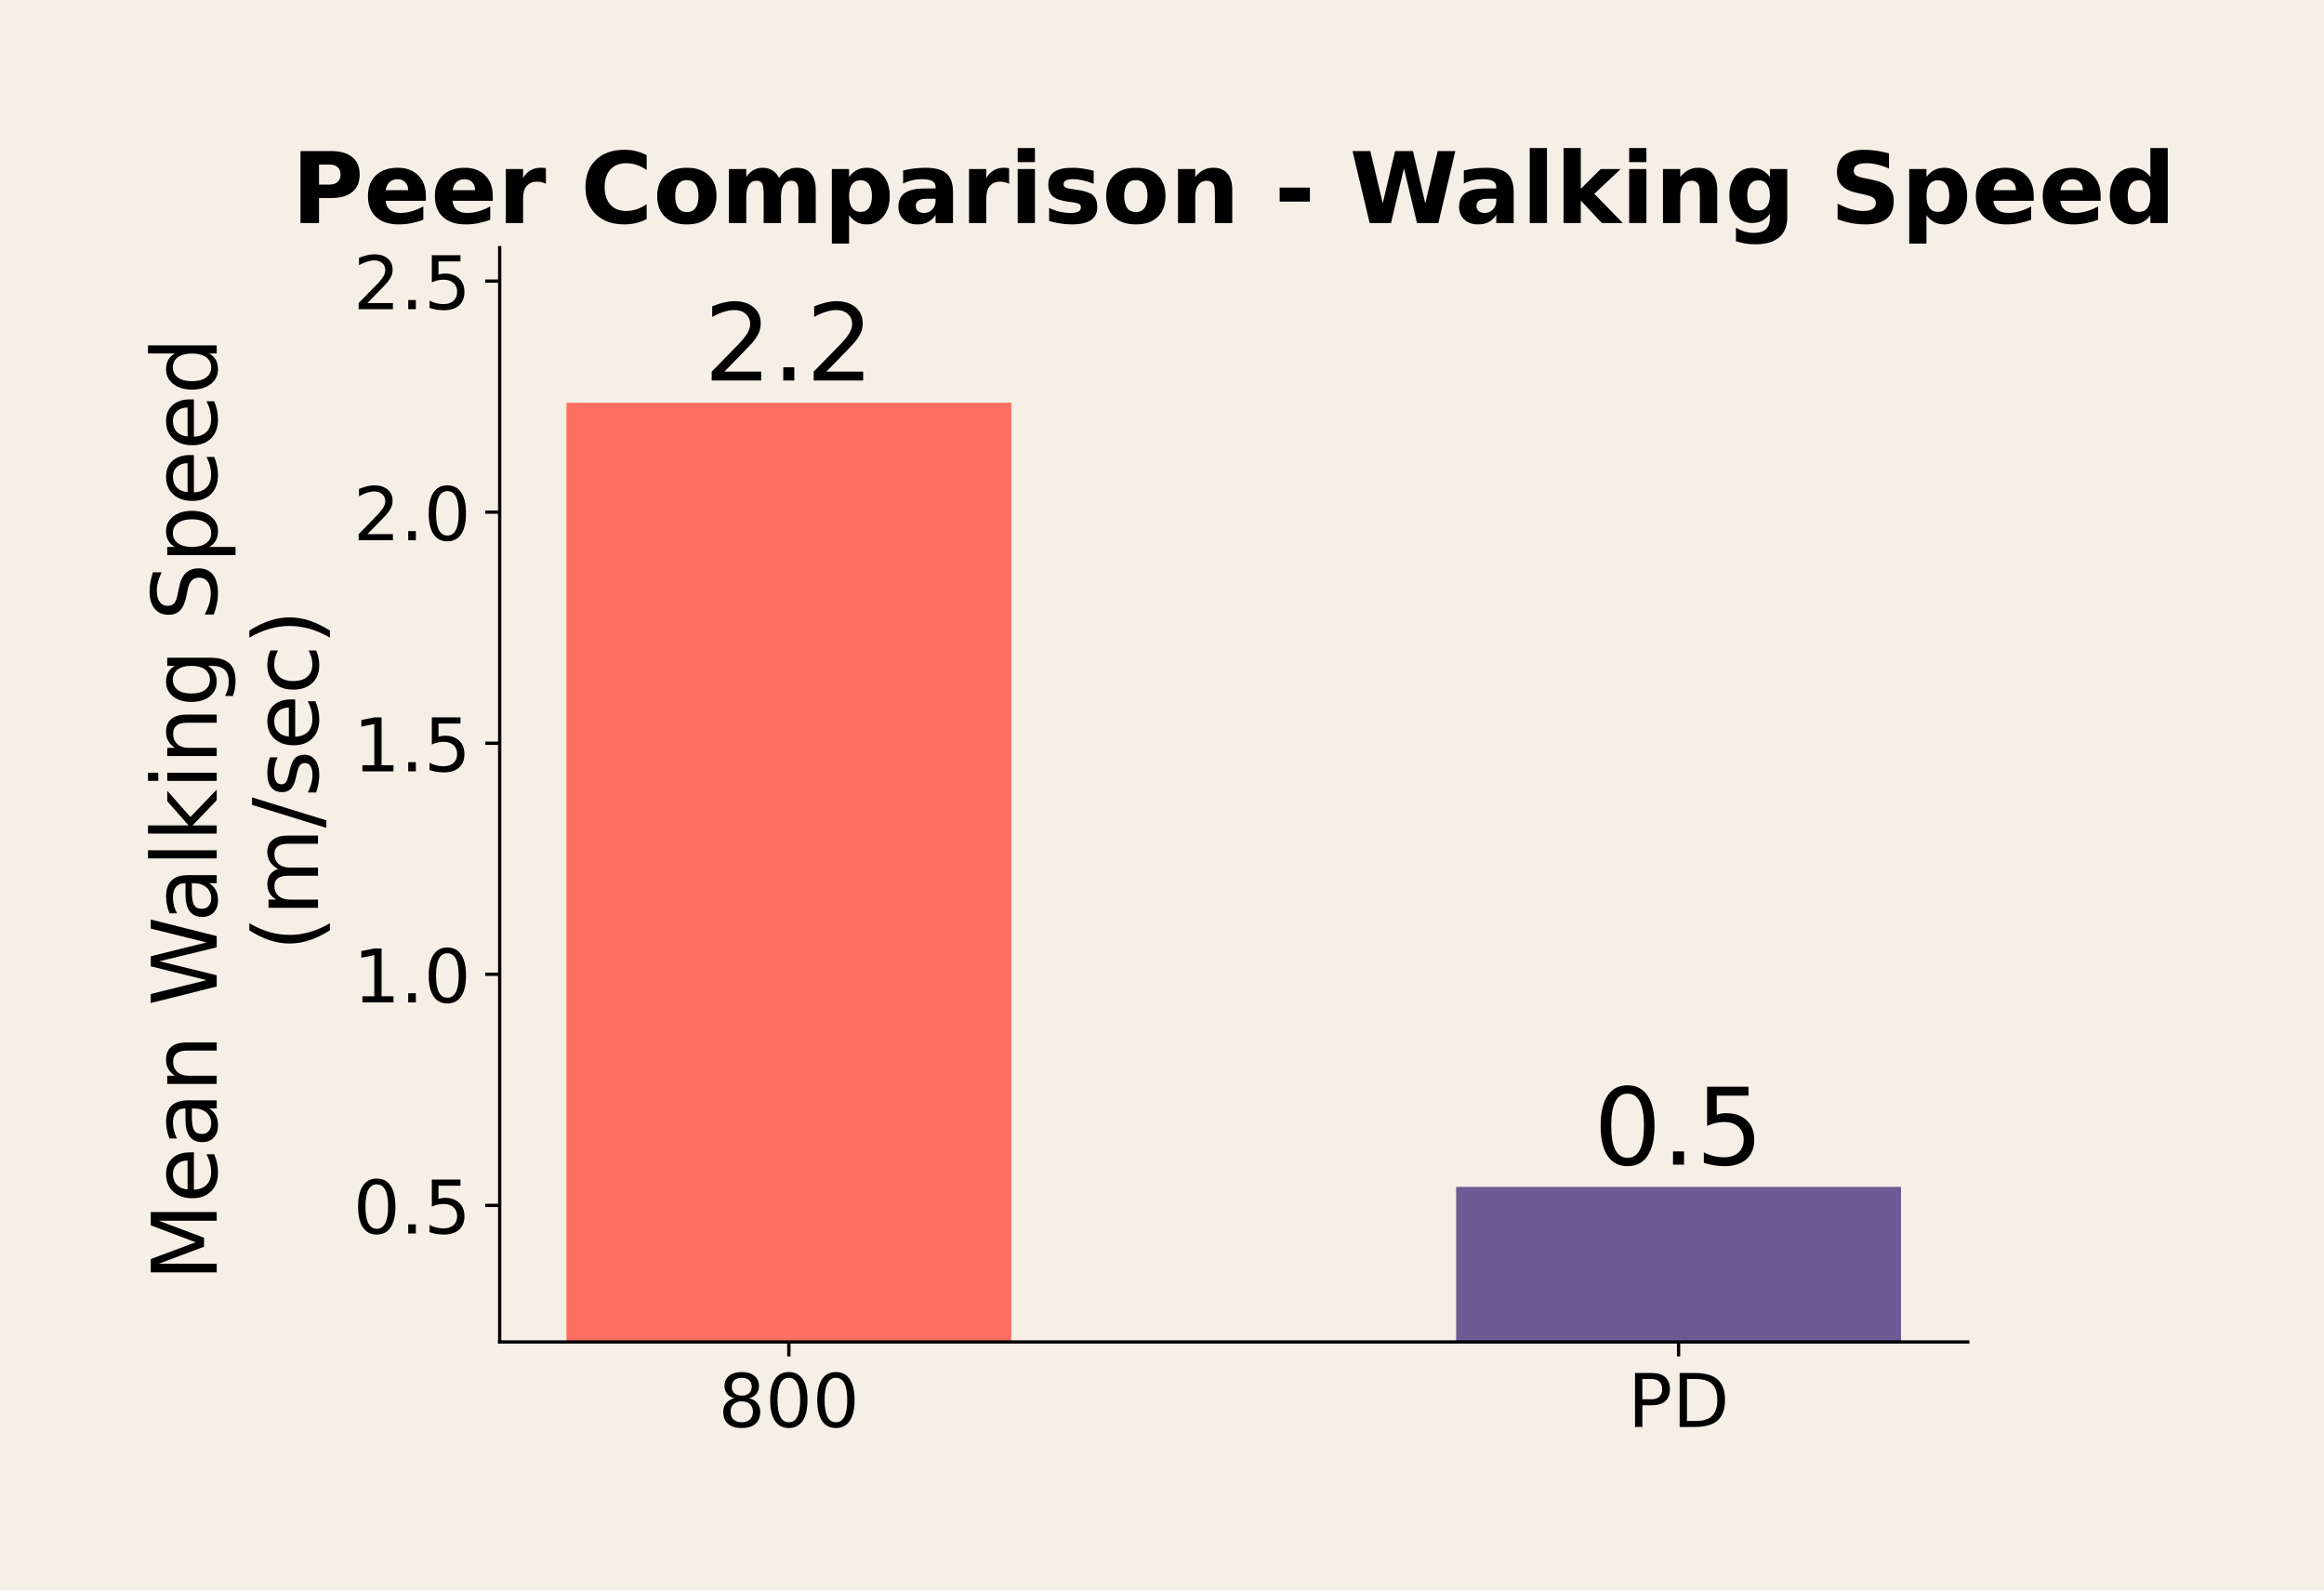
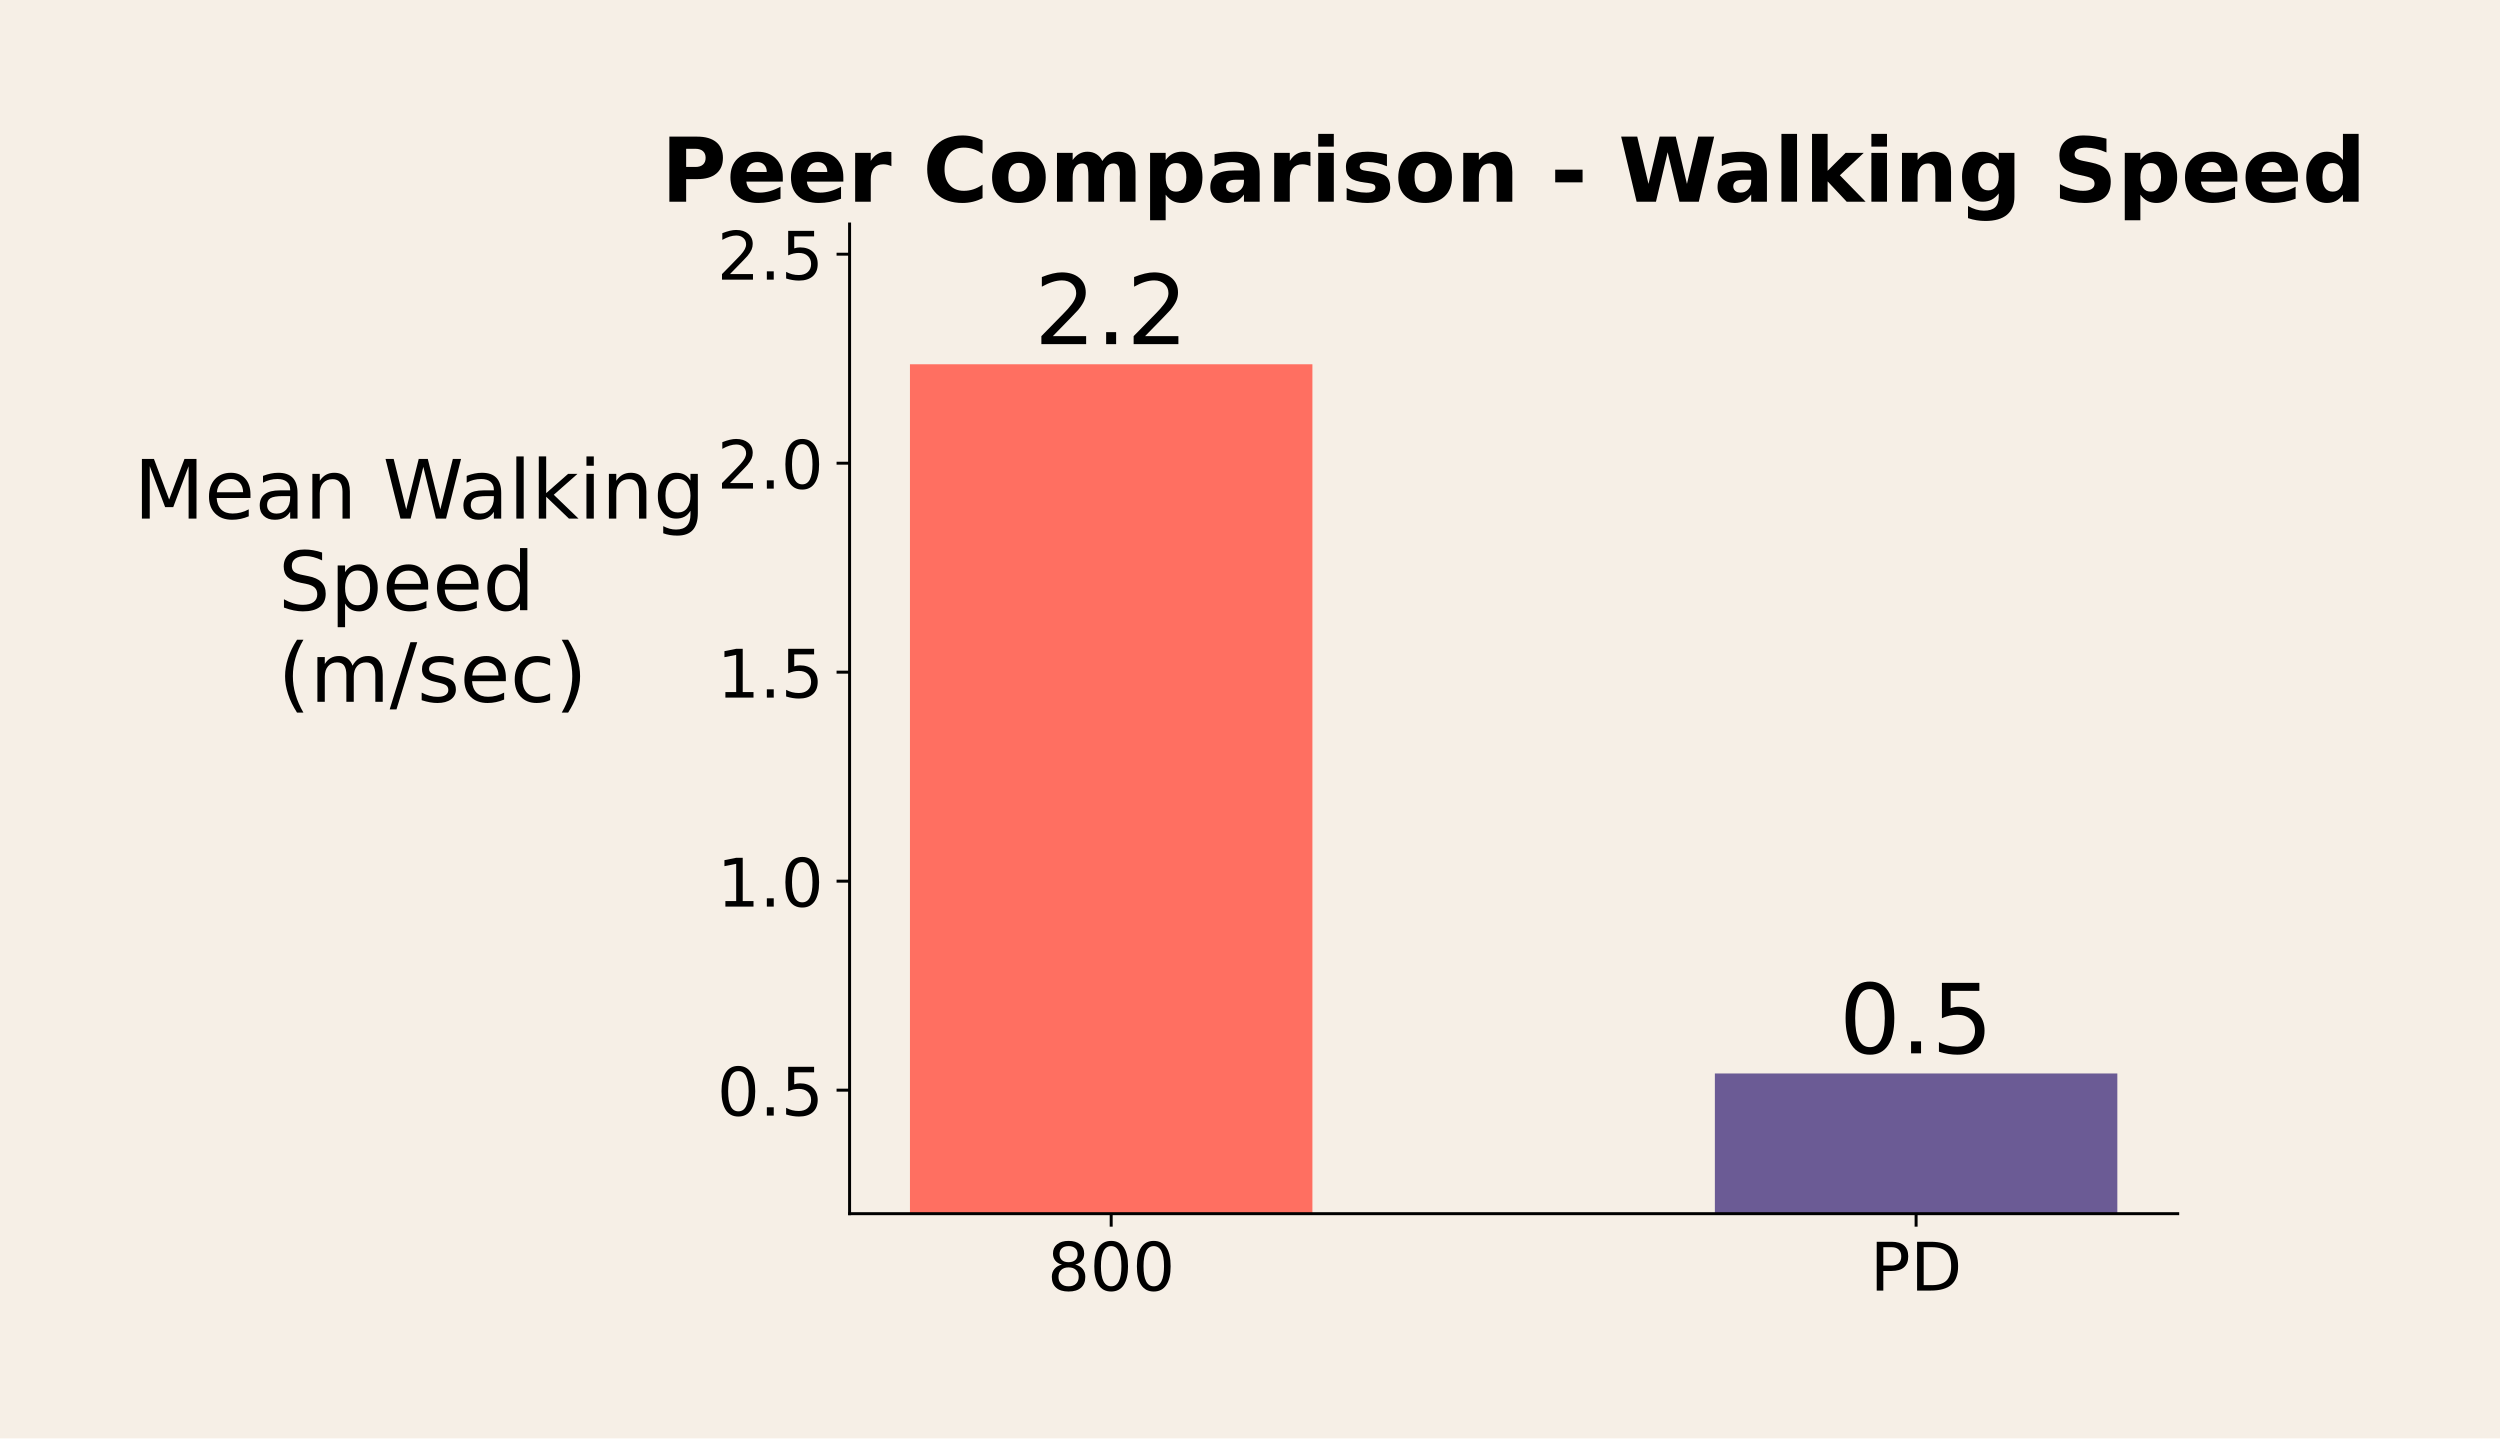
- <svg xmlns="http://www.w3.org/2000/svg" xmlns:xlink="http://www.w3.org/1999/xlink" width="565.335pt" height="386.769pt" viewBox="0 0 565.335 386.769" version="1.1">
+ <svg xmlns="http://www.w3.org/2000/svg" xmlns:xlink="http://www.w3.org/1999/xlink" width="672.228pt" height="386.769pt" viewBox="0 0 672.228 386.769" version="1.1">
  <defs>
    <style type="text/css">*{stroke-linejoin: round; stroke-linecap: butt}</style>
  </defs>
  <g id="figure_1">
    <g id="patch_1">
-       <path d="M 0 386.769  L 565.335 386.769  L 565.335 0  L 0 0  z " style="fill: #f6efe6" />
+       <path d="M 0 386.769  L 672.228 386.769  L 672.228 0  L 0 0  z " style="fill: #f6efe6" />
    </g>
    <g id="axes_1">
      <g id="patch_2">
-         <path d="M 121.553 326.348  L 478.673 326.348  L 478.673 60.236  L 121.553 60.236  z " style="fill: #f6efe6" />
+         <path d="M 228.445 326.348  L 585.565 326.348  L 585.565 60.236  L 228.445 60.236  z " style="fill: #f6efe6" />
      </g>
      <g id="patch_3">
-         <path d="M 137.785 349.331  L 246.004 349.331  L 246.004 97.944  L 137.785 97.944  z " clip-path="url(#p4261464e7e)" style="fill: #ff6f61" />
+         <path d="M 244.678 349.331  L 352.896 349.331  L 352.896 97.944  L 244.678 97.944  z " clip-path="url(#pd7a2067c0c)" style="fill: #ff6f61" />
      </g>
      <g id="patch_4">
-         <path d="M 354.222 349.331  L 462.44 349.331  L 462.44 288.64  L 354.222 288.64  z " clip-path="url(#p4261464e7e)" style="fill: #6b5b95" />
+         <path d="M 461.114 349.331  L 569.332 349.331  L 569.332 288.64  L 461.114 288.64  z " clip-path="url(#pd7a2067c0c)" style="fill: #6b5b95" />
      </g>
      <g id="matplotlib.axis_1">
        <g id="xtick_1">
          <g id="line2d_1">
            <defs>
-               <path id="m10f0d0eb66" d="M 0 0  L 0 3.5  " style="stroke: #000000; stroke-width: 0.8" />
-             </defs>
-             <g>
-               <use xlink:href="#m10f0d0eb66" x="191.895" y="326.348" style="stroke: #000000; stroke-width: 0.8" />
+               <path id="m57106514c4" d="M 0 0  L 0 3.5  " style="stroke: #000000; stroke-width: 0.8" />
+             </defs>
+             <g>
+               <use xlink:href="#m57106514c4" x="298.787" y="326.348" style="stroke: #000000; stroke-width: 0.8" />
            </g>
          </g>
          <g id="text_1">
-             <g transform="translate(174.7158 347.0254) scale(0.18 -0.18)">
+             <g transform="translate(281.6082 347.0254) scale(0.18 -0.18)">
              <defs>
                <path id="DejaVuSans-38" d="M 2034 2216  Q 1584 2216 1326 1975  Q 1069 1734 1069 1313  Q 1069 891 1326 650  Q 1584 409 2034 409  Q 2484 409 2743 651  Q 3003 894 3003 1313  Q 3003 1734 2745 1975  Q 2488 2216 2034 2216  z M 1403 2484  Q 997 2584 770 2862  Q 544 3141 544 3541  Q 544 4100 942 4425  Q 1341 4750 2034 4750  Q 2731 4750 3128 4425  Q 3525 4100 3525 3541  Q 3525 3141 3298 2862  Q 3072 2584 2669 2484  Q 3125 2378 3379 2068  Q 3634 1759 3634 1313  Q 3634 634 3220 271  Q 2806 -91 2034 -91  Q 1263 -91 848 271  Q 434 634 434 1313  Q 434 1759 690 2068  Q 947 2378 1403 2484  z M 1172 3481  Q 1172 3119 1398 2916  Q 1625 2713 2034 2713  Q 2441 2713 2670 2916  Q 2900 3119 2900 3481  Q 2900 3844 2670 4047  Q 2441 4250 2034 4250  Q 1625 4250 1398 4047  Q 1172 3844 1172 3481  z " transform="scale(0.015625)" />
                <path id="DejaVuSans-30" d="M 2034 4250  Q 1547 4250 1301 3770  Q 1056 3291 1056 2328  Q 1056 1369 1301 889  Q 1547 409 2034 409  Q 2525 409 2770 889  Q 3016 1369 3016 2328  Q 3016 3291 2770 3770  Q 2525 4250 2034 4250  z M 2034 4750  Q 2819 4750 3233 4129  Q 3647 3509 3647 2328  Q 3647 1150 3233 529  Q 2819 -91 2034 -91  Q 1250 -91 836 529  Q 422 1150 422 2328  Q 422 3509 836 4129  Q 1250 4750 2034 4750  z " transform="scale(0.015625)" />
              </defs>
              <use xlink:href="#DejaVuSans-38" />
              <use xlink:href="#DejaVuSans-30" x="63.623" />
              <use xlink:href="#DejaVuSans-30" x="127.246" />
            </g>
          </g>
        </g>
        <g id="xtick_2">
          <g id="line2d_2">
            <g>
-               <use xlink:href="#m10f0d0eb66" x="408.331" y="326.348" style="stroke: #000000; stroke-width: 0.8" />
+               <use xlink:href="#m57106514c4" x="515.223" y="326.348" style="stroke: #000000; stroke-width: 0.8" />
            </g>
          </g>
          <g id="text_2">
-             <g transform="translate(395.9742 347.0254) scale(0.18 -0.18)">
+             <g transform="translate(502.8666 347.0254) scale(0.18 -0.18)">
              <defs>
                <path id="DejaVuSans-50" d="M 1259 4147  L 1259 2394  L 2053 2394  Q 2494 2394 2734 2622  Q 2975 2850 2975 3272  Q 2975 3691 2734 3919  Q 2494 4147 2053 4147  L 1259 4147  z M 628 4666  L 2053 4666  Q 2838 4666 3239 4311  Q 3641 3956 3641 3272  Q 3641 2581 3239 2228  Q 2838 1875 2053 1875  L 1259 1875  L 1259 0  L 628 0  L 628 4666  z " transform="scale(0.015625)" />
                <path id="DejaVuSans-44" d="M 1259 4147  L 1259 519  L 2022 519  Q 2988 519 3436 956  Q 3884 1394 3884 2338  Q 3884 3275 3436 3711  Q 2988 4147 2022 4147  L 1259 4147  z M 628 4666  L 1925 4666  Q 3281 4666 3915 4102  Q 4550 3538 4550 2338  Q 4550 1131 3912 565  Q 3275 0 1925 0  L 628 0  L 628 4666  z " transform="scale(0.015625)" />
              </defs>
              <use xlink:href="#DejaVuSans-50" />
              <use xlink:href="#DejaVuSans-44" x="60.303" />
            </g>
          </g>
        </g>
      </g>
      <g id="matplotlib.axis_2">
        <g id="ytick_1">
          <g id="line2d_3">
            <defs>
-               <path id="mf2f7707424" d="M 0 0  L -3.5 0  " style="stroke: #000000; stroke-width: 0.8" />
-             </defs>
-             <g>
-               <use xlink:href="#mf2f7707424" x="121.553" y="293.136" style="stroke: #000000; stroke-width: 0.8" />
+               <path id="mf888fbbe82" d="M 0 0  L -3.5 0  " style="stroke: #000000; stroke-width: 0.8" />
+             </defs>
+             <g>
+               <use xlink:href="#mf888fbbe82" x="228.445" y="293.136" style="stroke: #000000; stroke-width: 0.8" />
            </g>
          </g>
          <g id="text_3">
-             <g transform="translate(85.92706 299.9744) scale(0.18 -0.18)">
+             <g transform="translate(192.8195 299.9744) scale(0.18 -0.18)">
              <defs>
                <path id="DejaVuSans-2e" d="M 684 794  L 1344 794  L 1344 0  L 684 0  L 684 794  z " transform="scale(0.015625)" />
                <path id="DejaVuSans-35" d="M 691 4666  L 3169 4666  L 3169 4134  L 1269 4134  L 1269 2991  Q 1406 3038 1543 3061  Q 1681 3084 1819 3084  Q 2600 3084 3056 2656  Q 3513 2228 3513 1497  Q 3513 744 3044 326  Q 2575 -91 1722 -91  Q 1428 -91 1123 -41  Q 819 9 494 109  L 494 744  Q 775 591 1075 516  Q 1375 441 1709 441  Q 2250 441 2565 725  Q 2881 1009 2881 1497  Q 2881 1984 2565 2268  Q 2250 2553 1709 2553  Q 1456 2553 1204 2497  Q 953 2441 691 2322  L 691 4666  z " transform="scale(0.015625)" />
              </defs>
              <use xlink:href="#DejaVuSans-30" />
              <use xlink:href="#DejaVuSans-2e" x="63.623" />
              <use xlink:href="#DejaVuSans-35" x="95.41" />
            </g>
          </g>
        </g>
        <g id="ytick_2">
          <g id="line2d_4">
            <g>
-               <use xlink:href="#mf2f7707424" x="121.553" y="236.941" style="stroke: #000000; stroke-width: 0.8" />
+               <use xlink:href="#mf888fbbe82" x="228.445" y="236.941" style="stroke: #000000; stroke-width: 0.8" />
            </g>
          </g>
          <g id="text_4">
-             <g transform="translate(85.92706 243.7792) scale(0.18 -0.18)">
+             <g transform="translate(192.8195 243.7792) scale(0.18 -0.18)">
              <defs>
                <path id="DejaVuSans-31" d="M 794 531  L 1825 531  L 1825 4091  L 703 3866  L 703 4441  L 1819 4666  L 2450 4666  L 2450 531  L 3481 531  L 3481 0  L 794 0  L 794 531  z " transform="scale(0.015625)" />
              </defs>
              <use xlink:href="#DejaVuSans-31" />
              <use xlink:href="#DejaVuSans-2e" x="63.623" />
              <use xlink:href="#DejaVuSans-30" x="95.41" />
            </g>
          </g>
        </g>
        <g id="ytick_3">
          <g id="line2d_5">
            <g>
-               <use xlink:href="#mf2f7707424" x="121.553" y="180.745" style="stroke: #000000; stroke-width: 0.8" />
+               <use xlink:href="#mf888fbbe82" x="228.445" y="180.745" style="stroke: #000000; stroke-width: 0.8" />
            </g>
          </g>
          <g id="text_5">
-             <g transform="translate(85.92706 187.584) scale(0.18 -0.18)">
+             <g transform="translate(192.8195 187.584) scale(0.18 -0.18)">
              <use xlink:href="#DejaVuSans-31" />
              <use xlink:href="#DejaVuSans-2e" x="63.623" />
              <use xlink:href="#DejaVuSans-35" x="95.41" />
            </g>
          </g>
        </g>
        <g id="ytick_4">
          <g id="line2d_6">
            <g>
-               <use xlink:href="#mf2f7707424" x="121.553" y="124.55" style="stroke: #000000; stroke-width: 0.8" />
+               <use xlink:href="#mf888fbbe82" x="228.445" y="124.55" style="stroke: #000000; stroke-width: 0.8" />
            </g>
          </g>
          <g id="text_6">
-             <g transform="translate(85.92706 131.3888) scale(0.18 -0.18)">
+             <g transform="translate(192.8195 131.3888) scale(0.18 -0.18)">
              <defs>
                <path id="DejaVuSans-32" d="M 1228 531  L 3431 531  L 3431 0  L 469 0  L 469 531  Q 828 903 1448 1529  Q 2069 2156 2228 2338  Q 2531 2678 2651 2914  Q 2772 3150 2772 3378  Q 2772 3750 2511 3984  Q 2250 4219 1831 4219  Q 1534 4219 1204 4116  Q 875 4013 500 3803  L 500 4441  Q 881 4594 1212 4672  Q 1544 4750 1819 4750  Q 2544 4750 2975 4387  Q 3406 4025 3406 3419  Q 3406 3131 3298 2873  Q 3191 2616 2906 2266  Q 2828 2175 2409 1742  Q 1991 1309 1228 531  z " transform="scale(0.015625)" />
              </defs>
              <use xlink:href="#DejaVuSans-32" />
              <use xlink:href="#DejaVuSans-2e" x="63.623" />
              <use xlink:href="#DejaVuSans-30" x="95.41" />
            </g>
          </g>
        </g>
        <g id="ytick_5">
          <g id="line2d_7">
            <g>
-               <use xlink:href="#mf2f7707424" x="121.553" y="68.355" style="stroke: #000000; stroke-width: 0.8" />
+               <use xlink:href="#mf888fbbe82" x="228.445" y="68.355" style="stroke: #000000; stroke-width: 0.8" />
            </g>
          </g>
          <g id="text_7">
-             <g transform="translate(85.92706 75.19352) scale(0.18 -0.18)">
+             <g transform="translate(192.8195 75.19352) scale(0.18 -0.18)">
              <use xlink:href="#DejaVuSans-32" />
              <use xlink:href="#DejaVuSans-2e" x="63.623" />
              <use xlink:href="#DejaVuSans-35" x="95.41" />
            </g>
          </g>
        </g>
        <g id="text_8">
-           <g transform="translate(52.71656 311.5904) rotate(-90) scale(0.22 -0.22)">
+           <g transform="translate(36 139.4466) scale(0.22 -0.22)">
            <defs>
              <path id="DejaVuSans-4d" d="M 628 4666  L 1569 4666  L 2759 1491  L 3956 4666  L 4897 4666  L 4897 0  L 4281 0  L 4281 4097  L 3078 897  L 2444 897  L 1241 4097  L 1241 0  L 628 0  L 628 4666  z " transform="scale(0.015625)" />
              <path id="DejaVuSans-65" d="M 3597 1894  L 3597 1613  L 953 1613  Q 991 1019 1311 708  Q 1631 397 2203 397  Q 2534 397 2845 478  Q 3156 559 3463 722  L 3463 178  Q 3153 47 2828 -22  Q 2503 -91 2169 -91  Q 1331 -91 842 396  Q 353 884 353 1716  Q 353 2575 817 3079  Q 1281 3584 2069 3584  Q 2775 3584 3186 3129  Q 3597 2675 3597 1894  z M 3022 2063  Q 3016 2534 2758 2815  Q 2500 3097 2075 3097  Q 1594 3097 1305 2825  Q 1016 2553 972 2059  L 3022 2063  z " transform="scale(0.015625)" />
              <path id="DejaVuSans-61" d="M 2194 1759  Q 1497 1759 1228 1600  Q 959 1441 959 1056  Q 959 750 1161 570  Q 1363 391 1709 391  Q 2188 391 2477 730  Q 2766 1069 2766 1631  L 2766 1759  L 2194 1759  z M 3341 1997  L 3341 0  L 2766 0  L 2766 531  Q 2569 213 2275 61  Q 1981 -91 1556 -91  Q 1019 -91 701 211  Q 384 513 384 1019  Q 384 1609 779 1909  Q 1175 2209 1959 2209  L 2766 2209  L 2766 2266  Q 2766 2663 2505 2880  Q 2244 3097 1772 3097  Q 1472 3097 1187 3025  Q 903 2953 641 2809  L 641 3341  Q 956 3463 1253 3523  Q 1550 3584 1831 3584  Q 2591 3584 2966 3190  Q 3341 2797 3341 1997  z " transform="scale(0.015625)" />
              <path id="DejaVuSans-6e" d="M 3513 2113  L 3513 0  L 2938 0  L 2938 2094  Q 2938 2591 2744 2837  Q 2550 3084 2163 3084  Q 1697 3084 1428 2787  Q 1159 2491 1159 1978  L 1159 0  L 581 0  L 581 3500  L 1159 3500  L 1159 2956  Q 1366 3272 1645 3428  Q 1925 3584 2291 3584  Q 2894 3584 3203 3211  Q 3513 2838 3513 2113  z " transform="scale(0.015625)" />
              <path id="DejaVuSans-20" transform="scale(0.015625)" />
              <path id="DejaVuSans-57" d="M 213 4666  L 850 4666  L 1831 722  L 2809 4666  L 3519 4666  L 4500 722  L 5478 4666  L 6119 4666  L 4947 0  L 4153 0  L 3169 4050  L 2175 0  L 1381 0  L 213 4666  z " transform="scale(0.015625)" />
              <path id="DejaVuSans-6c" d="M 603 4863  L 1178 4863  L 1178 0  L 603 0  L 603 4863  z " transform="scale(0.015625)" />
              <path id="DejaVuSans-6b" d="M 581 4863  L 1159 4863  L 1159 1991  L 2875 3500  L 3609 3500  L 1753 1863  L 3688 0  L 2938 0  L 1159 1709  L 1159 0  L 581 0  L 581 4863  z " transform="scale(0.015625)" />
              <path id="DejaVuSans-69" d="M 603 3500  L 1178 3500  L 1178 0  L 603 0  L 603 3500  z M 603 4863  L 1178 4863  L 1178 4134  L 603 4134  L 603 4863  z " transform="scale(0.015625)" />
              <path id="DejaVuSans-67" d="M 2906 1791  Q 2906 2416 2648 2759  Q 2391 3103 1925 3103  Q 1463 3103 1205 2759  Q 947 2416 947 1791  Q 947 1169 1205 825  Q 1463 481 1925 481  Q 2391 481 2648 825  Q 2906 1169 2906 1791  z M 3481 434  Q 3481 -459 3084 -895  Q 2688 -1331 1869 -1331  Q 1566 -1331 1297 -1286  Q 1028 -1241 775 -1147  L 775 -588  Q 1028 -725 1275 -790  Q 1522 -856 1778 -856  Q 2344 -856 2625 -561  Q 2906 -266 2906 331  L 2906 616  Q 2728 306 2450 153  Q 2172 0 1784 0  Q 1141 0 747 490  Q 353 981 353 1791  Q 353 2603 747 3093  Q 1141 3584 1784 3584  Q 2172 3584 2450 3431  Q 2728 3278 2906 2969  L 2906 3500  L 3481 3500  L 3481 434  z " transform="scale(0.015625)" />
-               <path id="DejaVuSans-53" d="M 3425 4513  L 3425 3897  Q 3066 4069 2747 4153  Q 2428 4238 2131 4238  Q 1616 4238 1336 4038  Q 1056 3838 1056 3469  Q 1056 3159 1242 3001  Q 1428 2844 1947 2747  L 2328 2669  Q 3034 2534 3370 2195  Q 3706 1856 3706 1288  Q 3706 609 3251 259  Q 2797 -91 1919 -91  Q 1588 -91 1214 -16  Q 841 59 441 206  L 441 856  Q 825 641 1194 531  Q 1563 422 1919 422  Q 2459 422 2753 634  Q 3047 847 3047 1241  Q 3047 1584 2836 1778  Q 2625 1972 2144 2069  L 1759 2144  Q 1053 2284 737 2584  Q 422 2884 422 3419  Q 422 4038 858 4394  Q 1294 4750 2059 4750  Q 2388 4750 2728 4690  Q 3069 4631 3425 4513  z " transform="scale(0.015625)" />
-               <path id="DejaVuSans-70" d="M 1159 525  L 1159 -1331  L 581 -1331  L 581 3500  L 1159 3500  L 1159 2969  Q 1341 3281 1617 3432  Q 1894 3584 2278 3584  Q 2916 3584 3314 3078  Q 3713 2572 3713 1747  Q 3713 922 3314 415  Q 2916 -91 2278 -91  Q 1894 -91 1617 61  Q 1341 213 1159 525  z M 3116 1747  Q 3116 2381 2855 2742  Q 2594 3103 2138 3103  Q 1681 3103 1420 2742  Q 1159 2381 1159 1747  Q 1159 1113 1420 752  Q 1681 391 2138 391  Q 2594 391 2855 752  Q 3116 1113 3116 1747  z " transform="scale(0.015625)" />
-               <path id="DejaVuSans-64" d="M 2906 2969  L 2906 4863  L 3481 4863  L 3481 0  L 2906 0  L 2906 525  Q 2725 213 2448 61  Q 2172 -91 1784 -91  Q 1150 -91 751 415  Q 353 922 353 1747  Q 353 2572 751 3078  Q 1150 3584 1784 3584  Q 2172 3584 2448 3432  Q 2725 3281 2906 2969  z M 947 1747  Q 947 1113 1208 752  Q 1469 391 1925 391  Q 2381 391 2643 752  Q 2906 1113 2906 1747  Q 2906 2381 2643 2742  Q 2381 3103 1925 3103  Q 1469 3103 1208 2742  Q 947 2381 947 1747  z " transform="scale(0.015625)" />
            </defs>
            <use xlink:href="#DejaVuSans-4d" />
            <use xlink:href="#DejaVuSans-65" x="86.279" />
            <use xlink:href="#DejaVuSans-61" x="147.803" />
            <use xlink:href="#DejaVuSans-6e" x="209.082" />
            <use xlink:href="#DejaVuSans-20" x="272.461" />
            <use xlink:href="#DejaVuSans-57" x="304.248" />
            <use xlink:href="#DejaVuSans-61" x="396.75" />
            <use xlink:href="#DejaVuSans-6c" x="458.029" />
            <use xlink:href="#DejaVuSans-6b" x="485.812" />
            <use xlink:href="#DejaVuSans-69" x="543.723" />
            <use xlink:href="#DejaVuSans-6e" x="571.506" />
            <use xlink:href="#DejaVuSans-67" x="634.885" />
-             <use xlink:href="#DejaVuSans-20" x="698.361" />
-             <use xlink:href="#DejaVuSans-53" x="730.148" />
-             <use xlink:href="#DejaVuSans-70" x="793.625" />
-             <use xlink:href="#DejaVuSans-65" x="857.102" />
-             <use xlink:href="#DejaVuSans-65" x="918.625" />
-             <use xlink:href="#DejaVuSans-64" x="980.148" />
-             <use xlink:href="#DejaVuSans-20" x="1043.625" />
-           </g>
-           <g transform="translate(77.35175 238.339) rotate(-90) scale(0.22 -0.22)">
+           </g>
+           <g transform="translate(74.83688 164.0817) scale(0.22 -0.22)">
+             <defs>
+               <path id="DejaVuSans-53" d="M 3425 4513  L 3425 3897  Q 3066 4069 2747 4153  Q 2428 4238 2131 4238  Q 1616 4238 1336 4038  Q 1056 3838 1056 3469  Q 1056 3159 1242 3001  Q 1428 2844 1947 2747  L 2328 2669  Q 3034 2534 3370 2195  Q 3706 1856 3706 1288  Q 3706 609 3251 259  Q 2797 -91 1919 -91  Q 1588 -91 1214 -16  Q 841 59 441 206  L 441 856  Q 825 641 1194 531  Q 1563 422 1919 422  Q 2459 422 2753 634  Q 3047 847 3047 1241  Q 3047 1584 2836 1778  Q 2625 1972 2144 2069  L 1759 2144  Q 1053 2284 737 2584  Q 422 2884 422 3419  Q 422 4038 858 4394  Q 1294 4750 2059 4750  Q 2388 4750 2728 4690  Q 3069 4631 3425 4513  z " transform="scale(0.015625)" />
+               <path id="DejaVuSans-70" d="M 1159 525  L 1159 -1331  L 581 -1331  L 581 3500  L 1159 3500  L 1159 2969  Q 1341 3281 1617 3432  Q 1894 3584 2278 3584  Q 2916 3584 3314 3078  Q 3713 2572 3713 1747  Q 3713 922 3314 415  Q 2916 -91 2278 -91  Q 1894 -91 1617 61  Q 1341 213 1159 525  z M 3116 1747  Q 3116 2381 2855 2742  Q 2594 3103 2138 3103  Q 1681 3103 1420 2742  Q 1159 2381 1159 1747  Q 1159 1113 1420 752  Q 1681 391 2138 391  Q 2594 391 2855 752  Q 3116 1113 3116 1747  z " transform="scale(0.015625)" />
+               <path id="DejaVuSans-64" d="M 2906 2969  L 2906 4863  L 3481 4863  L 3481 0  L 2906 0  L 2906 525  Q 2725 213 2448 61  Q 2172 -91 1784 -91  Q 1150 -91 751 415  Q 353 922 353 1747  Q 353 2572 751 3078  Q 1150 3584 1784 3584  Q 2172 3584 2448 3432  Q 2725 3281 2906 2969  z M 947 1747  Q 947 1113 1208 752  Q 1469 391 1925 391  Q 2381 391 2643 752  Q 2906 1113 2906 1747  Q 2906 2381 2643 2742  Q 2381 3103 1925 3103  Q 1469 3103 1208 2742  Q 947 2381 947 1747  z " transform="scale(0.015625)" />
+             </defs>
+             <use xlink:href="#DejaVuSans-53" />
+             <use xlink:href="#DejaVuSans-70" x="63.477" />
+             <use xlink:href="#DejaVuSans-65" x="126.953" />
+             <use xlink:href="#DejaVuSans-65" x="188.477" />
+             <use xlink:href="#DejaVuSans-64" x="250" />
+             <use xlink:href="#DejaVuSans-20" x="313.477" />
+           </g>
+           <g transform="translate(67.77281 188.7169) scale(0.22 -0.22)">
            <defs>
              <path id="DejaVuSans-28" d="M 1984 4856  Q 1566 4138 1362 3434  Q 1159 2731 1159 2009  Q 1159 1288 1364 580  Q 1569 -128 1984 -844  L 1484 -844  Q 1016 -109 783 600  Q 550 1309 550 2009  Q 550 2706 781 3412  Q 1013 4119 1484 4856  L 1984 4856  z " transform="scale(0.015625)" />
              <path id="DejaVuSans-6d" d="M 3328 2828  Q 3544 3216 3844 3400  Q 4144 3584 4550 3584  Q 5097 3584 5394 3201  Q 5691 2819 5691 2113  L 5691 0  L 5113 0  L 5113 2094  Q 5113 2597 4934 2840  Q 4756 3084 4391 3084  Q 3944 3084 3684 2787  Q 3425 2491 3425 1978  L 3425 0  L 2847 0  L 2847 2094  Q 2847 2600 2669 2842  Q 2491 3084 2119 3084  Q 1678 3084 1418 2786  Q 1159 2488 1159 1978  L 1159 0  L 581 0  L 581 3500  L 1159 3500  L 1159 2956  Q 1356 3278 1631 3431  Q 1906 3584 2284 3584  Q 2666 3584 2933 3390  Q 3200 3197 3328 2828  z " transform="scale(0.015625)" />
              <path id="DejaVuSans-2f" d="M 1625 4666  L 2156 4666  L 531 -594  L 0 -594  L 1625 4666  z " transform="scale(0.015625)" />
              <path id="DejaVuSans-73" d="M 2834 3397  L 2834 2853  Q 2591 2978 2328 3040  Q 2066 3103 1784 3103  Q 1356 3103 1142 2972  Q 928 2841 928 2578  Q 928 2378 1081 2264  Q 1234 2150 1697 2047  L 1894 2003  Q 2506 1872 2764 1633  Q 3022 1394 3022 966  Q 3022 478 2636 193  Q 2250 -91 1575 -91  Q 1294 -91 989 -36  Q 684 19 347 128  L 347 722  Q 666 556 975 473  Q 1284 391 1588 391  Q 1994 391 2212 530  Q 2431 669 2431 922  Q 2431 1156 2273 1281  Q 2116 1406 1581 1522  L 1381 1569  Q 847 1681 609 1914  Q 372 2147 372 2553  Q 372 3047 722 3315  Q 1072 3584 1716 3584  Q 2034 3584 2315 3537  Q 2597 3491 2834 3397  z " transform="scale(0.015625)" />
              <path id="DejaVuSans-63" d="M 3122 3366  L 3122 2828  Q 2878 2963 2633 3030  Q 2388 3097 2138 3097  Q 1578 3097 1268 2742  Q 959 2388 959 1747  Q 959 1106 1268 751  Q 1578 397 2138 397  Q 2388 397 2633 464  Q 2878 531 3122 666  L 3122 134  Q 2881 22 2623 -34  Q 2366 -91 2075 -91  Q 1284 -91 818 406  Q 353 903 353 1747  Q 353 2603 823 3093  Q 1294 3584 2113 3584  Q 2378 3584 2631 3529  Q 2884 3475 3122 3366  z " transform="scale(0.015625)" />
              <path id="DejaVuSans-29" d="M 513 4856  L 1013 4856  Q 1481 4119 1714 3412  Q 1947 2706 1947 2009  Q 1947 1309 1714 600  Q 1481 -109 1013 -844  L 513 -844  Q 928 -128 1133 580  Q 1338 1288 1338 2009  Q 1338 2731 1133 3434  Q 928 4138 513 4856  z " transform="scale(0.015625)" />
            </defs>
            <use xlink:href="#DejaVuSans-20" />
            <use xlink:href="#DejaVuSans-28" x="31.787" />
            <use xlink:href="#DejaVuSans-6d" x="70.801" />
            <use xlink:href="#DejaVuSans-2f" x="168.213" />
            <use xlink:href="#DejaVuSans-73" x="201.904" />
            <use xlink:href="#DejaVuSans-65" x="254.004" />
            <use xlink:href="#DejaVuSans-63" x="315.527" />
            <use xlink:href="#DejaVuSans-29" x="370.508" />
          </g>
        </g>
      </g>
      <g id="patch_5">
-         <path d="M 121.553 326.348  L 121.553 60.236  " style="fill: none; stroke: #000000; stroke-width: 0.8; stroke-linejoin: miter; stroke-linecap: square" />
+         <path d="M 228.445 326.348  L 228.445 60.236  " style="fill: none; stroke: #000000; stroke-width: 0.8; stroke-linejoin: miter; stroke-linecap: square" />
      </g>
      <g id="patch_6">
-         <path d="M 121.553 326.348  L 478.673 326.348  " style="fill: none; stroke: #000000; stroke-width: 0.8; stroke-linejoin: miter; stroke-linecap: square" />
+         <path d="M 228.445 326.348  L 585.565 326.348  " style="fill: none; stroke: #000000; stroke-width: 0.8; stroke-linejoin: miter; stroke-linecap: square" />
      </g>
      <g id="text_9">
-         <g transform="translate(171.2204 92.53708) scale(0.26 -0.26)">
+         <g transform="translate(278.1129 92.53708) scale(0.26 -0.26)">
          <use xlink:href="#DejaVuSans-32" />
          <use xlink:href="#DejaVuSans-2e" x="63.623" />
          <use xlink:href="#DejaVuSans-32" x="95.41" />
        </g>
      </g>
      <g id="text_10">
-         <g transform="translate(387.6568 283.233) scale(0.26 -0.26)">
+         <g transform="translate(494.5493 283.233) scale(0.26 -0.26)">
          <use xlink:href="#DejaVuSans-30" />
          <use xlink:href="#DejaVuSans-2e" x="63.623" />
          <use xlink:href="#DejaVuSans-35" x="95.41" />
        </g>
      </g>
      <g id="text_11">
-         <g transform="translate(70.89019 54.23625) scale(0.24 -0.24)">
+         <g transform="translate(177.7827 54.23625) scale(0.24 -0.24)">
          <defs>
            <path id="DejaVuSans-Bold-50" d="M 588 4666  L 2584 4666  Q 3475 4666 3951 4270  Q 4428 3875 4428 3144  Q 4428 2409 3951 2014  Q 3475 1619 2584 1619  L 1791 1619  L 1791 0  L 588 0  L 588 4666  z M 1791 3794  L 1791 2491  L 2456 2491  Q 2806 2491 2997 2661  Q 3188 2831 3188 3144  Q 3188 3456 2997 3625  Q 2806 3794 2456 3794  L 1791 3794  z " transform="scale(0.015625)" />
            <path id="DejaVuSans-Bold-65" d="M 4031 1759  L 4031 1441  L 1416 1441  Q 1456 1047 1700 850  Q 1944 653 2381 653  Q 2734 653 3104 758  Q 3475 863 3866 1075  L 3866 213  Q 3469 63 3072 -14  Q 2675 -91 2278 -91  Q 1328 -91 801 392  Q 275 875 275 1747  Q 275 2603 792 3093  Q 1309 3584 2216 3584  Q 3041 3584 3536 3087  Q 4031 2591 4031 1759  z M 2881 2131  Q 2881 2450 2695 2645  Q 2509 2841 2209 2841  Q 1884 2841 1681 2658  Q 1478 2475 1428 2131  L 2881 2131  z " transform="scale(0.015625)" />
            <path id="DejaVuSans-Bold-72" d="M 3138 2547  Q 2991 2616 2845 2648  Q 2700 2681 2553 2681  Q 2122 2681 1889 2404  Q 1656 2128 1656 1613  L 1656 0  L 538 0  L 538 3500  L 1656 3500  L 1656 2925  Q 1872 3269 2151 3426  Q 2431 3584 2822 3584  Q 2878 3584 2943 3579  Q 3009 3575 3134 3559  L 3138 2547  z " transform="scale(0.015625)" />
            <path id="DejaVuSans-Bold-20" transform="scale(0.015625)" />
            <path id="DejaVuSans-Bold-43" d="M 4288 256  Q 3956 84 3597 -3  Q 3238 -91 2847 -91  Q 1681 -91 1000 561  Q 319 1213 319 2328  Q 319 3447 1000 4098  Q 1681 4750 2847 4750  Q 3238 4750 3597 4662  Q 3956 4575 4288 4403  L 4288 3438  Q 3953 3666 3628 3772  Q 3303 3878 2944 3878  Q 2300 3878 1931 3465  Q 1563 3053 1563 2328  Q 1563 1606 1931 1193  Q 2300 781 2944 781  Q 3303 781 3628 887  Q 3953 994 4288 1222  L 4288 256  z " transform="scale(0.015625)" />
            <path id="DejaVuSans-Bold-6f" d="M 2203 2784  Q 1831 2784 1636 2517  Q 1441 2250 1441 1747  Q 1441 1244 1636 976  Q 1831 709 2203 709  Q 2569 709 2762 976  Q 2956 1244 2956 1747  Q 2956 2250 2762 2517  Q 2569 2784 2203 2784  z M 2203 3584  Q 3106 3584 3614 3096  Q 4122 2609 4122 1747  Q 4122 884 3614 396  Q 3106 -91 2203 -91  Q 1297 -91 786 396  Q 275 884 275 1747  Q 275 2609 786 3096  Q 1297 3584 2203 3584  z " transform="scale(0.015625)" />
            <path id="DejaVuSans-Bold-6d" d="M 3781 2919  Q 3994 3244 4286 3414  Q 4578 3584 4928 3584  Q 5531 3584 5847 3212  Q 6163 2841 6163 2131  L 6163 0  L 5038 0  L 5038 1825  Q 5041 1866 5042 1909  Q 5044 1953 5044 2034  Q 5044 2406 4934 2573  Q 4825 2741 4581 2741  Q 4263 2741 4089 2478  Q 3916 2216 3909 1719  L 3909 0  L 2784 0  L 2784 1825  Q 2784 2406 2684 2573  Q 2584 2741 2328 2741  Q 2006 2741 1831 2477  Q 1656 2213 1656 1722  L 1656 0  L 531 0  L 531 3500  L 1656 3500  L 1656 2988  Q 1863 3284 2130 3434  Q 2397 3584 2719 3584  Q 3081 3584 3359 3409  Q 3638 3234 3781 2919  z " transform="scale(0.015625)" />
            <path id="DejaVuSans-Bold-70" d="M 1656 506  L 1656 -1331  L 538 -1331  L 538 3500  L 1656 3500  L 1656 2988  Q 1888 3294 2169 3439  Q 2450 3584 2816 3584  Q 3463 3584 3878 3070  Q 4294 2556 4294 1747  Q 4294 938 3878 423  Q 3463 -91 2816 -91  Q 2450 -91 2169 54  Q 1888 200 1656 506  z M 2400 2772  Q 2041 2772 1848 2508  Q 1656 2244 1656 1747  Q 1656 1250 1848 986  Q 2041 722 2400 722  Q 2759 722 2948 984  Q 3138 1247 3138 1747  Q 3138 2247 2948 2509  Q 2759 2772 2400 2772  z " transform="scale(0.015625)" />
            <path id="DejaVuSans-Bold-61" d="M 2106 1575  Q 1756 1575 1579 1456  Q 1403 1338 1403 1106  Q 1403 894 1545 773  Q 1688 653 1941 653  Q 2256 653 2472 879  Q 2688 1106 2688 1447  L 2688 1575  L 2106 1575  z M 3816 1997  L 3816 0  L 2688 0  L 2688 519  Q 2463 200 2181 54  Q 1900 -91 1497 -91  Q 953 -91 614 226  Q 275 544 275 1050  Q 275 1666 698 1953  Q 1122 2241 2028 2241  L 2688 2241  L 2688 2328  Q 2688 2594 2478 2717  Q 2269 2841 1825 2841  Q 1466 2841 1156 2769  Q 847 2697 581 2553  L 581 3406  Q 941 3494 1303 3539  Q 1666 3584 2028 3584  Q 2975 3584 3395 3211  Q 3816 2838 3816 1997  z " transform="scale(0.015625)" />
            <path id="DejaVuSans-Bold-69" d="M 538 3500  L 1656 3500  L 1656 0  L 538 0  L 538 3500  z M 538 4863  L 1656 4863  L 1656 3950  L 538 3950  L 538 4863  z " transform="scale(0.015625)" />
            <path id="DejaVuSans-Bold-73" d="M 3272 3391  L 3272 2541  Q 2913 2691 2578 2766  Q 2244 2841 1947 2841  Q 1628 2841 1473 2761  Q 1319 2681 1319 2516  Q 1319 2381 1436 2309  Q 1553 2238 1856 2203  L 2053 2175  Q 2913 2066 3209 1816  Q 3506 1566 3506 1031  Q 3506 472 3093 190  Q 2681 -91 1863 -91  Q 1516 -91 1145 -36  Q 775 19 384 128  L 384 978  Q 719 816 1070 734  Q 1422 653 1784 653  Q 2113 653 2278 743  Q 2444 834 2444 1013  Q 2444 1163 2330 1236  Q 2216 1309 1875 1350  L 1678 1375  Q 931 1469 631 1722  Q 331 1975 331 2491  Q 331 3047 712 3315  Q 1094 3584 1881 3584  Q 2191 3584 2531 3537  Q 2872 3491 3272 3391  z " transform="scale(0.015625)" />
            <path id="DejaVuSans-Bold-6e" d="M 4056 2131  L 4056 0  L 2931 0  L 2931 347  L 2931 1631  Q 2931 2084 2911 2256  Q 2891 2428 2841 2509  Q 2775 2619 2662 2680  Q 2550 2741 2406 2741  Q 2056 2741 1856 2470  Q 1656 2200 1656 1722  L 1656 0  L 538 0  L 538 3500  L 1656 3500  L 1656 2988  Q 1909 3294 2193 3439  Q 2478 3584 2822 3584  Q 3428 3584 3742 3212  Q 4056 2841 4056 2131  z " transform="scale(0.015625)" />
            <path id="DejaVuSans-Bold-2d" d="M 347 2297  L 2309 2297  L 2309 1388  L 347 1388  L 347 2297  z " transform="scale(0.015625)" />
            <path id="DejaVuSans-Bold-57" d="M 191 4666  L 1344 4666  L 2150 1275  L 2950 4666  L 4109 4666  L 4909 1275  L 5716 4666  L 6859 4666  L 5759 0  L 4372 0  L 3525 3547  L 2688 0  L 1300 0  L 191 4666  z " transform="scale(0.015625)" />
            <path id="DejaVuSans-Bold-6c" d="M 538 4863  L 1656 4863  L 1656 0  L 538 0  L 538 4863  z " transform="scale(0.015625)" />
            <path id="DejaVuSans-Bold-6b" d="M 538 4863  L 1656 4863  L 1656 2216  L 2944 3500  L 4244 3500  L 2534 1894  L 4378 0  L 3022 0  L 1656 1459  L 1656 0  L 538 0  L 538 4863  z " transform="scale(0.015625)" />
            <path id="DejaVuSans-Bold-67" d="M 2919 594  Q 2688 288 2409 144  Q 2131 0 1766 0  Q 1125 0 706 504  Q 288 1009 288 1791  Q 288 2575 706 3076  Q 1125 3578 1766 3578  Q 2131 3578 2409 3434  Q 2688 3291 2919 2981  L 2919 3500  L 4044 3500  L 4044 353  Q 4044 -491 3511 -936  Q 2978 -1381 1966 -1381  Q 1638 -1381 1331 -1331  Q 1025 -1281 716 -1178  L 716 -306  Q 1009 -475 1290 -558  Q 1572 -641 1856 -641  Q 2406 -641 2662 -400  Q 2919 -159 2919 353  L 2919 594  z M 2181 2772  Q 1834 2772 1640 2515  Q 1447 2259 1447 1791  Q 1447 1309 1634 1061  Q 1822 813 2181 813  Q 2531 813 2725 1069  Q 2919 1325 2919 1791  Q 2919 2259 2725 2515  Q 2531 2772 2181 2772  z " transform="scale(0.015625)" />
            <path id="DejaVuSans-Bold-53" d="M 3834 4519  L 3834 3531  Q 3450 3703 3084 3790  Q 2719 3878 2394 3878  Q 1963 3878 1756 3759  Q 1550 3641 1550 3391  Q 1550 3203 1689 3098  Q 1828 2994 2194 2919  L 2706 2816  Q 3484 2659 3812 2340  Q 4141 2022 4141 1434  Q 4141 663 3683 286  Q 3225 -91 2284 -91  Q 1841 -91 1394 -6  Q 947 78 500 244  L 500 1259  Q 947 1022 1364 901  Q 1781 781 2169 781  Q 2563 781 2772 912  Q 2981 1044 2981 1288  Q 2981 1506 2839 1625  Q 2697 1744 2272 1838  L 1806 1941  Q 1106 2091 782 2419  Q 459 2747 459 3303  Q 459 4000 909 4375  Q 1359 4750 2203 4750  Q 2588 4750 2994 4692  Q 3400 4634 3834 4519  z " transform="scale(0.015625)" />
            <path id="DejaVuSans-Bold-64" d="M 2919 2988  L 2919 4863  L 4044 4863  L 4044 0  L 2919 0  L 2919 506  Q 2688 197 2409 53  Q 2131 -91 1766 -91  Q 1119 -91 703 423  Q 288 938 288 1747  Q 288 2556 703 3070  Q 1119 3584 1766 3584  Q 2128 3584 2408 3439  Q 2688 3294 2919 2988  z M 2181 722  Q 2541 722 2730 984  Q 2919 1247 2919 1747  Q 2919 2247 2730 2509  Q 2541 2772 2181 2772  Q 1825 2772 1636 2509  Q 1447 2247 1447 1747  Q 1447 1247 1636 984  Q 1825 722 2181 722  z " transform="scale(0.015625)" />
          </defs>
          <use xlink:href="#DejaVuSans-Bold-50" />
          <use xlink:href="#DejaVuSans-Bold-65" x="73.291" />
          <use xlink:href="#DejaVuSans-Bold-65" x="141.113" />
          <use xlink:href="#DejaVuSans-Bold-72" x="208.936" />
          <use xlink:href="#DejaVuSans-Bold-20" x="258.252" />
          <use xlink:href="#DejaVuSans-Bold-43" x="293.066" />
          <use xlink:href="#DejaVuSans-Bold-6f" x="366.455" />
          <use xlink:href="#DejaVuSans-Bold-6d" x="435.156" />
          <use xlink:href="#DejaVuSans-Bold-70" x="539.355" />
          <use xlink:href="#DejaVuSans-Bold-61" x="610.938" />
          <use xlink:href="#DejaVuSans-Bold-72" x="678.418" />
          <use xlink:href="#DejaVuSans-Bold-69" x="727.734" />
          <use xlink:href="#DejaVuSans-Bold-73" x="762.012" />
          <use xlink:href="#DejaVuSans-Bold-6f" x="821.533" />
          <use xlink:href="#DejaVuSans-Bold-6e" x="890.234" />
          <use xlink:href="#DejaVuSans-Bold-20" x="961.426" />
          <use xlink:href="#DejaVuSans-Bold-2d" x="996.24" />
          <use xlink:href="#DejaVuSans-Bold-20" x="1037.744" />
          <use xlink:href="#DejaVuSans-Bold-57" x="1072.559" />
          <use xlink:href="#DejaVuSans-Bold-61" x="1179.236" />
          <use xlink:href="#DejaVuSans-Bold-6c" x="1246.717" />
          <use xlink:href="#DejaVuSans-Bold-6b" x="1280.994" />
          <use xlink:href="#DejaVuSans-Bold-69" x="1347.498" />
          <use xlink:href="#DejaVuSans-Bold-6e" x="1381.775" />
          <use xlink:href="#DejaVuSans-Bold-67" x="1452.967" />
          <use xlink:href="#DejaVuSans-Bold-20" x="1524.549" />
          <use xlink:href="#DejaVuSans-Bold-53" x="1559.363" />
          <use xlink:href="#DejaVuSans-Bold-70" x="1631.385" />
          <use xlink:href="#DejaVuSans-Bold-65" x="1702.967" />
          <use xlink:href="#DejaVuSans-Bold-65" x="1770.789" />
          <use xlink:href="#DejaVuSans-Bold-64" x="1838.611" />
        </g>
      </g>
    </g>
  </g>
  <defs>
-     <clipPath id="p4261464e7e">
-       <rect x="121.553" y="60.236" width="357.12" height="266.112" />
+     <clipPath id="pd7a2067c0c">
+       <rect x="228.445" y="60.236" width="357.12" height="266.112" />
    </clipPath>
  </defs>
</svg>
